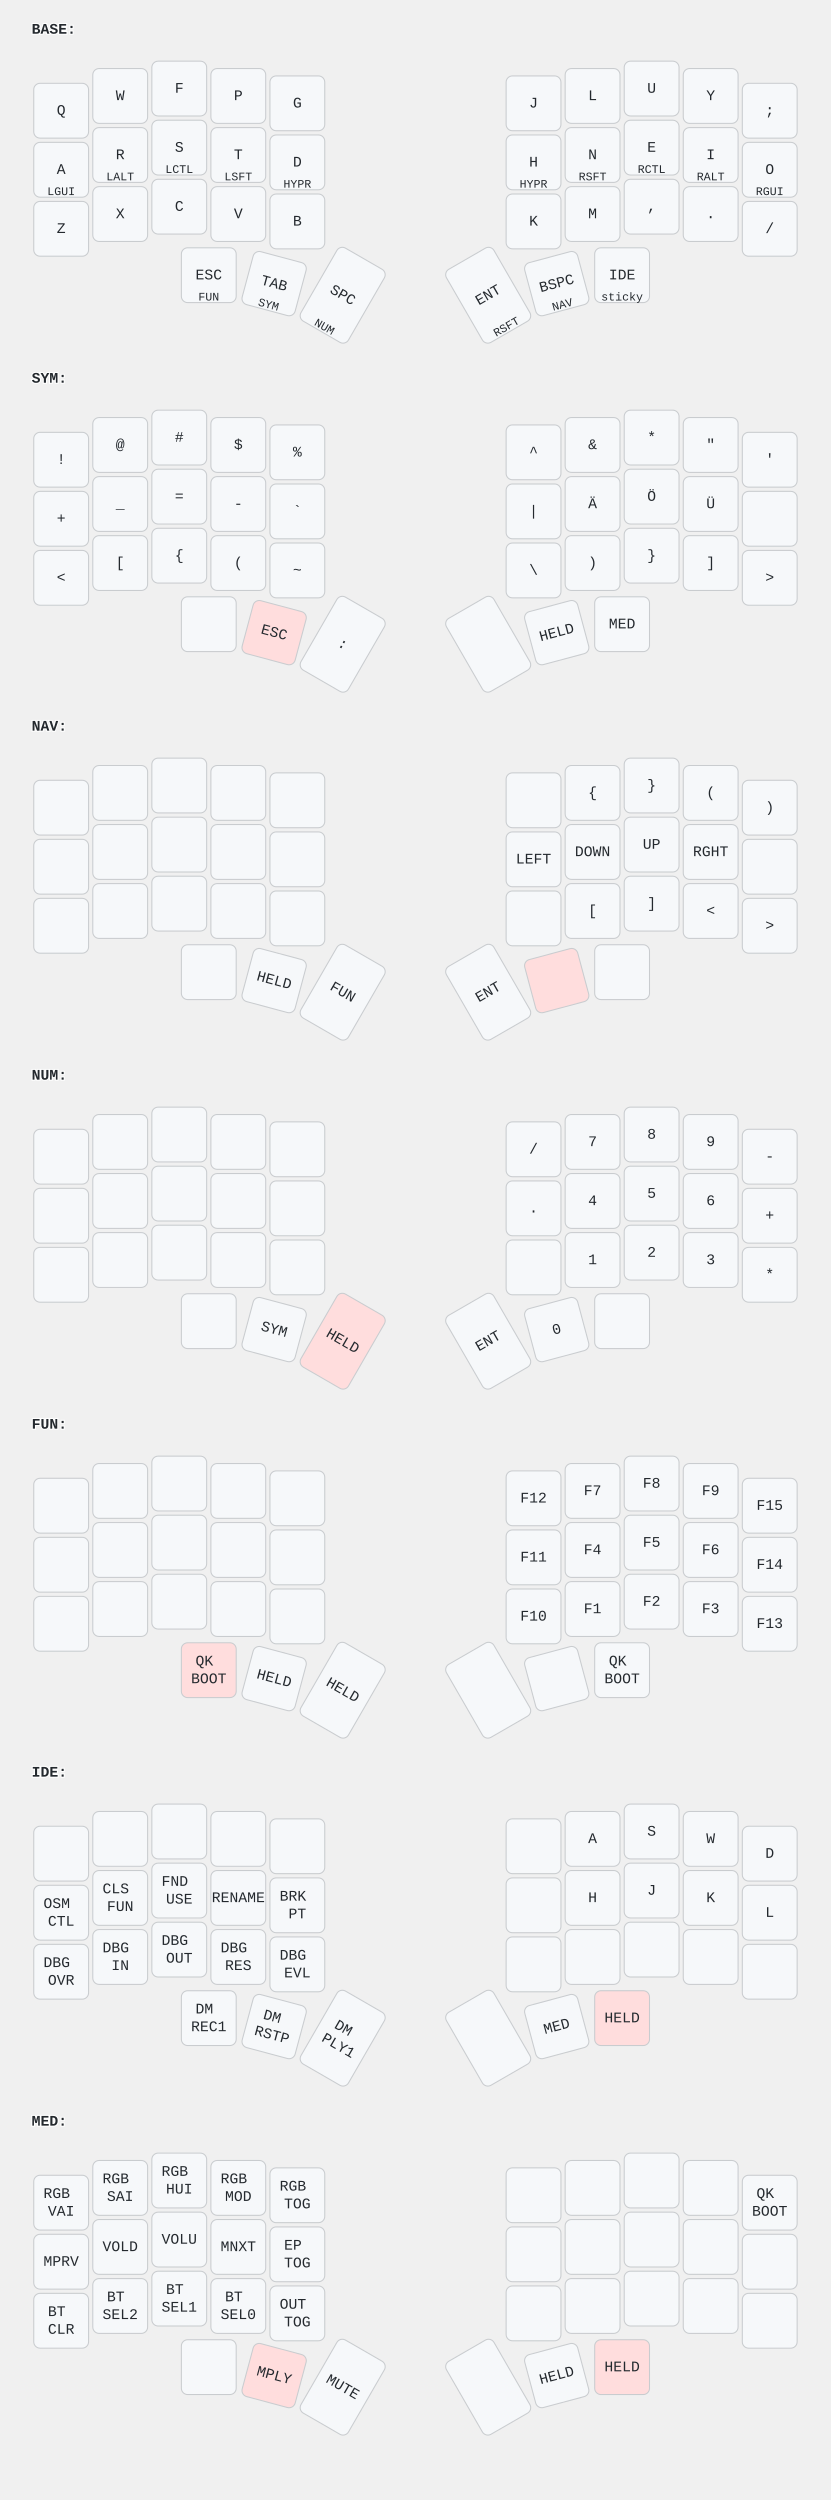
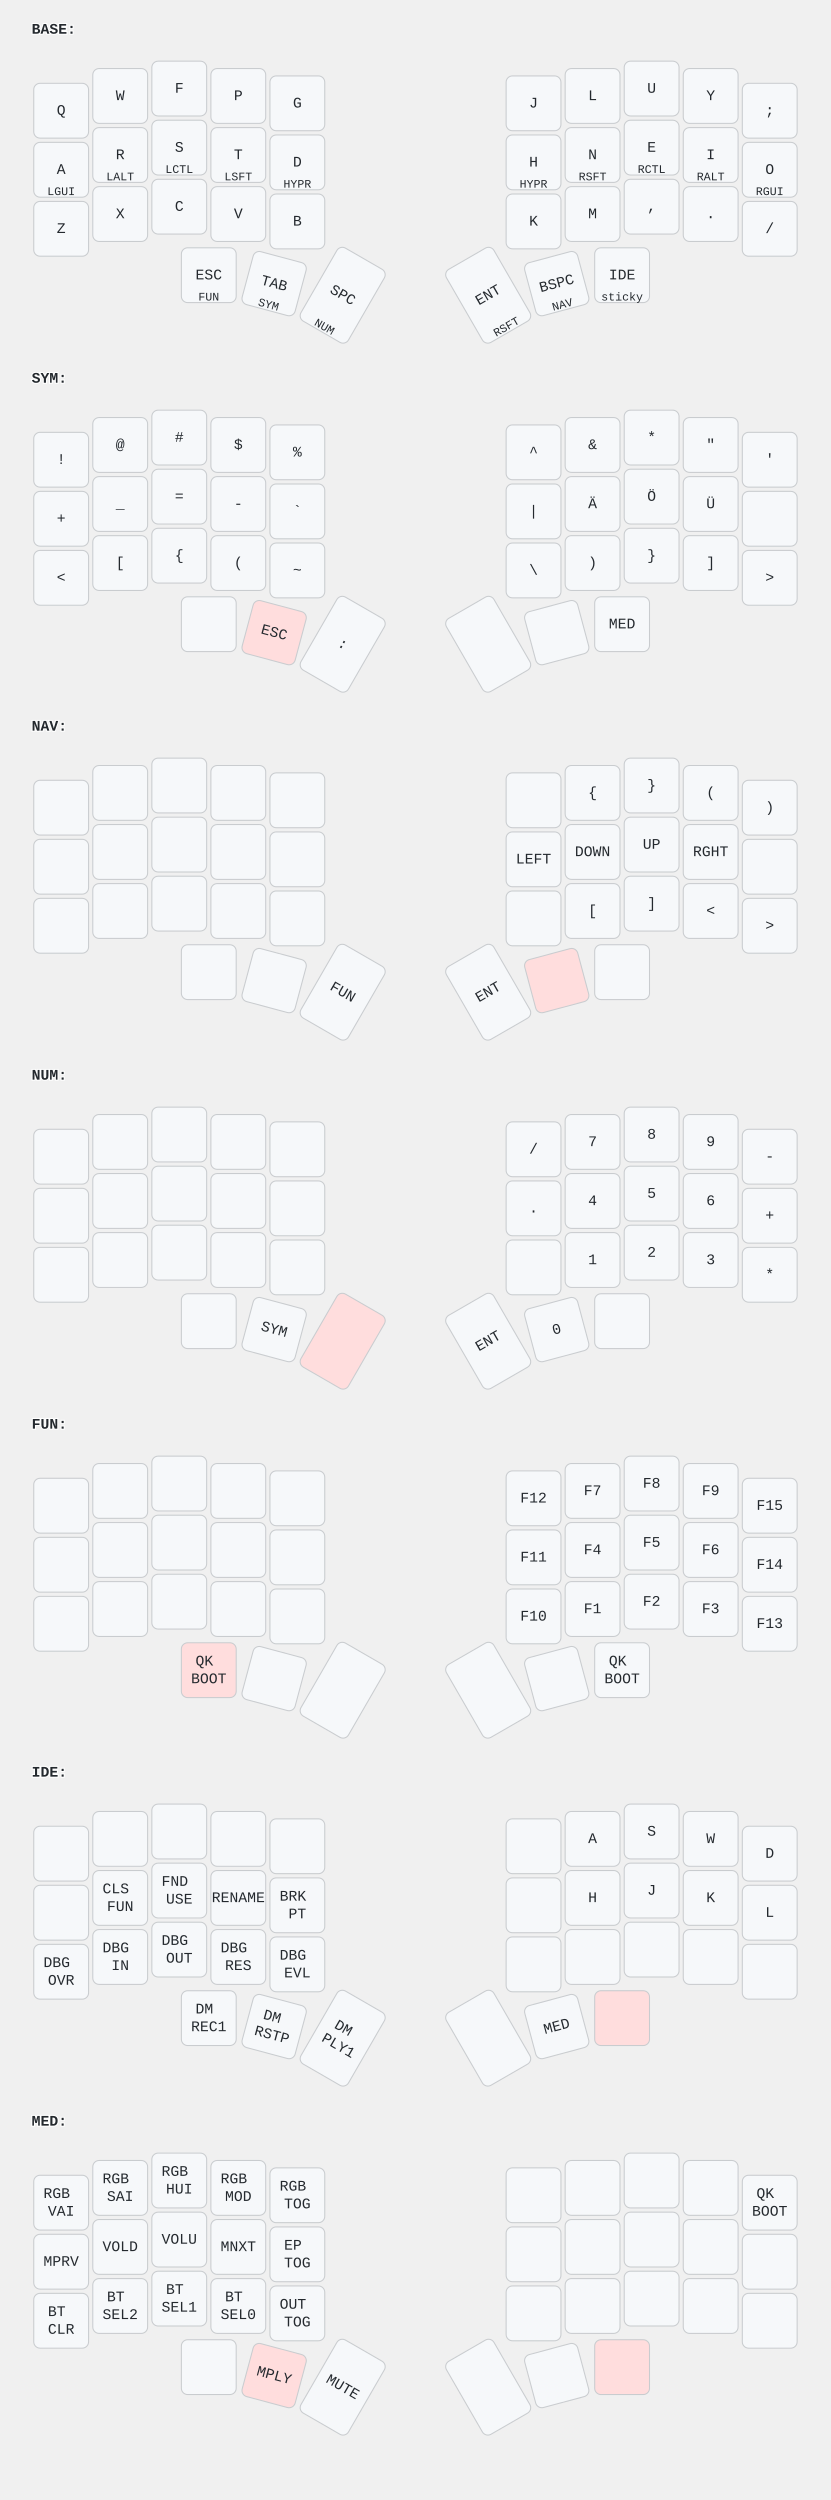
<svg xmlns="http://www.w3.org/2000/svg" width="788" height="2371" viewBox="0 0 788 2371" class="keymap">
  <style>/* inherit to force styles through use tags */
svg path {
    fill: inherit;
}

/* font and background color specifications */
svg.keymap {
    font-family: SFMono-Regular,Consolas,Liberation Mono,Menlo,monospace;
    font-size: 14px;
    font-kerning: normal;
    text-rendering: optimizeLegibility;
    fill: #24292e;
}

/* default key styling */
rect.key {
    fill: #f6f8fa;
    stroke: #c9cccf;
    stroke-width: 1;
}

/* default key side styling, only used is draw_key_sides is set */
rect.side {
    filter: brightness(90%);
}

/* color accent for combo boxes */
rect.combo, rect.combo-separate {
    fill: #cdf;
}

/* color accent for held keys */
rect.held, rect.combo.held {
    fill: #fdd;
}

/* color accent for ghost (optional) keys */
rect.ghost, rect.combo.ghost {
    stroke-dasharray: 4, 4;
    stroke-width: 2;
}

text {
    text-anchor: middle;
    dominant-baseline: middle;
}

/* styling for layer labels */
text.label {
    font-weight: bold;
    text-anchor: start;
    stroke: white;
    stroke-width: 2;
    paint-order: stroke;
}

/* styling for combo tap, and key hold/shifted label text */
text.combo, text.hold, text.shifted {
    font-size: 11px;
}

text.hold {
    text-anchor: middle;
    dominant-baseline: auto;
}

text.shifted {
    text-anchor: middle;
    dominant-baseline: hanging;
}

/* styling for hold/shifted label text in combo box */
text.combo.hold, text.combo.shifted {
    font-size: 8px;
}

/* lighter symbol for transparent keys */
text.trans {
    fill: #7b7e81;
}

/* styling for combo dendrons */
path.combo {
    stroke-width: 1;
    stroke: gray;
    fill: none;
}

/* Start Tabler Icons Cleanup */
/* cannot use height/width with glyphs */
.icon-tabler &gt; path {
    fill: inherit;
    stroke: inherit;
    stroke-width: 2;
}
/* hide tabler's default box */
.icon-tabler &gt; path[stroke="none"][fill="none"] {
    visibility: hidden;
}
/* End Tabler Icons Cleanup */
</style>
  <g transform="translate(30, 0)" class="layer-BASE">
    <text x="0" y="28" class="label">BASE:</text>
    <g transform="translate(0, 56)">
      <g transform="translate(28, 49)" class="key keypos-0">
        <rect rx="6" ry="6" x="-26" y="-26" width="52" height="52" class="key" />
        <text x="0" y="0" class="key tap">Q</text>
      </g>
      <g transform="translate(84, 35)" class="key keypos-1">
        <rect rx="6" ry="6" x="-26" y="-26" width="52" height="52" class="key" />
        <text x="0" y="0" class="key tap">W</text>
      </g>
      <g transform="translate(140, 28)" class="key keypos-2">
        <rect rx="6" ry="6" x="-26" y="-26" width="52" height="52" class="key" />
        <text x="0" y="0" class="key tap">F</text>
      </g>
      <g transform="translate(196, 35)" class="key keypos-3">
        <rect rx="6" ry="6" x="-26" y="-26" width="52" height="52" class="key" />
        <text x="0" y="0" class="key tap">P</text>
      </g>
      <g transform="translate(252, 42)" class="key keypos-4">
        <rect rx="6" ry="6" x="-26" y="-26" width="52" height="52" class="key" />
        <text x="0" y="0" class="key tap">G</text>
      </g>
      <g transform="translate(476, 42)" class="key keypos-5">
        <rect rx="6" ry="6" x="-26" y="-26" width="52" height="52" class="key" />
        <text x="0" y="0" class="key tap">J</text>
      </g>
      <g transform="translate(532, 35)" class="key keypos-6">
        <rect rx="6" ry="6" x="-26" y="-26" width="52" height="52" class="key" />
        <text x="0" y="0" class="key tap">L</text>
      </g>
      <g transform="translate(588, 28)" class="key keypos-7">
        <rect rx="6" ry="6" x="-26" y="-26" width="52" height="52" class="key" />
        <text x="0" y="0" class="key tap">U</text>
      </g>
      <g transform="translate(644, 35)" class="key keypos-8">
        <rect rx="6" ry="6" x="-26" y="-26" width="52" height="52" class="key" />
        <text x="0" y="0" class="key tap">Y</text>
      </g>
      <g transform="translate(700, 49)" class="key keypos-9">
        <rect rx="6" ry="6" x="-26" y="-26" width="52" height="52" class="key" />
        <text x="0" y="0" class="key tap">;</text>
      </g>
      <g transform="translate(28, 105)" class="key keypos-10">
        <rect rx="6" ry="6" x="-26" y="-26" width="52" height="52" class="key" />
        <text x="0" y="0" class="key tap">A</text>
        <text x="0" y="24" class="key hold">LGUI</text>
      </g>
      <g transform="translate(84, 91)" class="key keypos-11">
        <rect rx="6" ry="6" x="-26" y="-26" width="52" height="52" class="key" />
        <text x="0" y="0" class="key tap">R</text>
        <text x="0" y="24" class="key hold">LALT</text>
      </g>
      <g transform="translate(140, 84)" class="key keypos-12">
        <rect rx="6" ry="6" x="-26" y="-26" width="52" height="52" class="key" />
        <text x="0" y="0" class="key tap">S</text>
        <text x="0" y="24" class="key hold">LCTL</text>
      </g>
      <g transform="translate(196, 91)" class="key keypos-13">
        <rect rx="6" ry="6" x="-26" y="-26" width="52" height="52" class="key" />
        <text x="0" y="0" class="key tap">T</text>
        <text x="0" y="24" class="key hold">LSFT</text>
      </g>
      <g transform="translate(252, 98)" class="key keypos-14">
        <rect rx="6" ry="6" x="-26" y="-26" width="52" height="52" class="key" />
        <text x="0" y="0" class="key tap">D</text>
        <text x="0" y="24" class="key hold">HYPR</text>
      </g>
      <g transform="translate(476, 98)" class="key keypos-15">
        <rect rx="6" ry="6" x="-26" y="-26" width="52" height="52" class="key" />
        <text x="0" y="0" class="key tap">H</text>
        <text x="0" y="24" class="key hold">HYPR</text>
      </g>
      <g transform="translate(532, 91)" class="key keypos-16">
        <rect rx="6" ry="6" x="-26" y="-26" width="52" height="52" class="key" />
        <text x="0" y="0" class="key tap">N</text>
        <text x="0" y="24" class="key hold">RSFT</text>
      </g>
      <g transform="translate(588, 84)" class="key keypos-17">
        <rect rx="6" ry="6" x="-26" y="-26" width="52" height="52" class="key" />
        <text x="0" y="0" class="key tap">E</text>
        <text x="0" y="24" class="key hold">RCTL</text>
      </g>
      <g transform="translate(644, 91)" class="key keypos-18">
        <rect rx="6" ry="6" x="-26" y="-26" width="52" height="52" class="key" />
        <text x="0" y="0" class="key tap">I</text>
        <text x="0" y="24" class="key hold">RALT</text>
      </g>
      <g transform="translate(700, 105)" class="key keypos-19">
        <rect rx="6" ry="6" x="-26" y="-26" width="52" height="52" class="key" />
        <text x="0" y="0" class="key tap">O</text>
        <text x="0" y="24" class="key hold">RGUI</text>
      </g>
      <g transform="translate(28, 161)" class="key keypos-20">
        <rect rx="6" ry="6" x="-26" y="-26" width="52" height="52" class="key" />
        <text x="0" y="0" class="key tap">Z</text>
      </g>
      <g transform="translate(84, 147)" class="key keypos-21">
        <rect rx="6" ry="6" x="-26" y="-26" width="52" height="52" class="key" />
        <text x="0" y="0" class="key tap">X</text>
      </g>
      <g transform="translate(140, 140)" class="key keypos-22">
        <rect rx="6" ry="6" x="-26" y="-26" width="52" height="52" class="key" />
        <text x="0" y="0" class="key tap">C</text>
      </g>
      <g transform="translate(196, 147)" class="key keypos-23">
        <rect rx="6" ry="6" x="-26" y="-26" width="52" height="52" class="key" />
        <text x="0" y="0" class="key tap">V</text>
      </g>
      <g transform="translate(252, 154)" class="key keypos-24">
        <rect rx="6" ry="6" x="-26" y="-26" width="52" height="52" class="key" />
        <text x="0" y="0" class="key tap">B</text>
      </g>
      <g transform="translate(476, 154)" class="key keypos-25">
        <rect rx="6" ry="6" x="-26" y="-26" width="52" height="52" class="key" />
        <text x="0" y="0" class="key tap">K</text>
      </g>
      <g transform="translate(532, 147)" class="key keypos-26">
        <rect rx="6" ry="6" x="-26" y="-26" width="52" height="52" class="key" />
        <text x="0" y="0" class="key tap">M</text>
      </g>
      <g transform="translate(588, 140)" class="key keypos-27">
        <rect rx="6" ry="6" x="-26" y="-26" width="52" height="52" class="key" />
        <text x="0" y="0" class="key tap">,</text>
      </g>
      <g transform="translate(644, 147)" class="key keypos-28">
        <rect rx="6" ry="6" x="-26" y="-26" width="52" height="52" class="key" />
        <text x="0" y="0" class="key tap">.</text>
      </g>
      <g transform="translate(700, 161)" class="key keypos-29">
        <rect rx="6" ry="6" x="-26" y="-26" width="52" height="52" class="key" />
        <text x="0" y="0" class="key tap">/</text>
      </g>
      <g transform="translate(168, 205)" class="key keypos-30">
        <rect rx="6" ry="6" x="-26" y="-26" width="52" height="52" class="key" />
        <text x="0" y="0" class="key tap">ESC</text>
        <text x="0" y="24" class="key hold">FUN</text>
      </g>
      <g transform="translate(230, 213) rotate(15.0)" class="key keypos-31">
        <rect rx="6" ry="6" x="-26" y="-26" width="52" height="52" class="key" />
        <text x="0" y="0" class="key tap">TAB</text>
        <text x="0" y="24" class="key hold">SYM</text>
      </g>
      <g transform="translate(295, 224) rotate(30.0)" class="key keypos-32">
        <rect rx="6" ry="6" x="-26" y="-40" width="52" height="80" class="key" />
        <text x="0" y="0" class="key tap">SPC</text>
        <text x="0" y="38" class="key hold">NUM</text>
      </g>
      <g transform="translate(433, 224) rotate(-30.0)" class="key keypos-33">
        <rect rx="6" ry="6" x="-26" y="-40" width="52" height="80" class="key" />
        <text x="0" y="0" class="key tap">ENT</text>
        <text x="0" y="38" class="key hold">RSFT</text>
      </g>
      <g transform="translate(498, 213) rotate(-15.0)" class="key keypos-34">
        <rect rx="6" ry="6" x="-26" y="-26" width="52" height="52" class="key" />
        <text x="0" y="0" class="key tap">BSPC</text>
        <text x="0" y="24" class="key hold">NAV</text>
      </g>
      <g transform="translate(560, 205)" class="key keypos-35">
        <rect rx="6" ry="6" x="-26" y="-26" width="52" height="52" class="key" />
        <text x="0" y="0" class="key tap">IDE</text>
        <text x="0" y="24" class="key hold">sticky</text>
      </g>
    </g>
  </g>
  <g transform="translate(30, 331)" class="layer-SYM">
    <text x="0" y="28" class="label">SYM:</text>
    <g transform="translate(0, 56)">
      <g transform="translate(28, 49)" class="key keypos-0">
        <rect rx="6" ry="6" x="-26" y="-26" width="52" height="52" class="key" />
        <text x="0" y="0" class="key tap">!</text>
      </g>
      <g transform="translate(84, 35)" class="key keypos-1">
        <rect rx="6" ry="6" x="-26" y="-26" width="52" height="52" class="key" />
        <text x="0" y="0" class="key tap">@</text>
      </g>
      <g transform="translate(140, 28)" class="key keypos-2">
        <rect rx="6" ry="6" x="-26" y="-26" width="52" height="52" class="key" />
        <text x="0" y="0" class="key tap">#</text>
      </g>
      <g transform="translate(196, 35)" class="key keypos-3">
        <rect rx="6" ry="6" x="-26" y="-26" width="52" height="52" class="key" />
        <text x="0" y="0" class="key tap">$</text>
      </g>
      <g transform="translate(252, 42)" class="key keypos-4">
        <rect rx="6" ry="6" x="-26" y="-26" width="52" height="52" class="key" />
        <text x="0" y="0" class="key tap">%</text>
      </g>
      <g transform="translate(476, 42)" class="key keypos-5">
        <rect rx="6" ry="6" x="-26" y="-26" width="52" height="52" class="key" />
        <text x="0" y="0" class="key tap">^</text>
      </g>
      <g transform="translate(532, 35)" class="key keypos-6">
        <rect rx="6" ry="6" x="-26" y="-26" width="52" height="52" class="key" />
        <text x="0" y="0" class="key tap">&amp;</text>
      </g>
      <g transform="translate(588, 28)" class="key keypos-7">
        <rect rx="6" ry="6" x="-26" y="-26" width="52" height="52" class="key" />
        <text x="0" y="0" class="key tap">*</text>
      </g>
      <g transform="translate(644, 35)" class="key keypos-8">
        <rect rx="6" ry="6" x="-26" y="-26" width="52" height="52" class="key" />
        <text x="0" y="0" class="key tap">"</text>
      </g>
      <g transform="translate(700, 49)" class="key keypos-9">
        <rect rx="6" ry="6" x="-26" y="-26" width="52" height="52" class="key" />
        <text x="0" y="0" class="key tap">'</text>
      </g>
      <g transform="translate(28, 105)" class="key keypos-10">
        <rect rx="6" ry="6" x="-26" y="-26" width="52" height="52" class="key" />
        <text x="0" y="0" class="key tap">+</text>
      </g>
      <g transform="translate(84, 91)" class="key keypos-11">
        <rect rx="6" ry="6" x="-26" y="-26" width="52" height="52" class="key" />
        <text x="0" y="0" class="key tap">_</text>
      </g>
      <g transform="translate(140, 84)" class="key keypos-12">
        <rect rx="6" ry="6" x="-26" y="-26" width="52" height="52" class="key" />
        <text x="0" y="0" class="key tap">=</text>
      </g>
      <g transform="translate(196, 91)" class="key keypos-13">
        <rect rx="6" ry="6" x="-26" y="-26" width="52" height="52" class="key" />
        <text x="0" y="0" class="key tap">-</text>
      </g>
      <g transform="translate(252, 98)" class="key keypos-14">
        <rect rx="6" ry="6" x="-26" y="-26" width="52" height="52" class="key" />
        <text x="0" y="0" class="key tap">`</text>
      </g>
      <g transform="translate(476, 98)" class="key keypos-15">
        <rect rx="6" ry="6" x="-26" y="-26" width="52" height="52" class="key" />
        <text x="0" y="0" class="key tap">|</text>
      </g>
      <g transform="translate(532, 91)" class="key keypos-16">
        <rect rx="6" ry="6" x="-26" y="-26" width="52" height="52" class="key" />
        <text x="0" y="0" class="key tap">Ä</text>
      </g>
      <g transform="translate(588, 84)" class="key keypos-17">
        <rect rx="6" ry="6" x="-26" y="-26" width="52" height="52" class="key" />
        <text x="0" y="0" class="key tap">Ö</text>
      </g>
      <g transform="translate(644, 91)" class="key keypos-18">
        <rect rx="6" ry="6" x="-26" y="-26" width="52" height="52" class="key" />
        <text x="0" y="0" class="key tap">Ü</text>
      </g>
      <g transform="translate(700, 105)" class="key keypos-19">
        <rect rx="6" ry="6" x="-26" y="-26" width="52" height="52" class="key" />
      </g>
      <g transform="translate(28, 161)" class="key keypos-20">
        <rect rx="6" ry="6" x="-26" y="-26" width="52" height="52" class="key" />
        <text x="0" y="0" class="key tap">&lt;</text>
      </g>
      <g transform="translate(84, 147)" class="key keypos-21">
        <rect rx="6" ry="6" x="-26" y="-26" width="52" height="52" class="key" />
        <text x="0" y="0" class="key tap">[</text>
      </g>
      <g transform="translate(140, 140)" class="key keypos-22">
        <rect rx="6" ry="6" x="-26" y="-26" width="52" height="52" class="key" />
        <text x="0" y="0" class="key tap">{</text>
      </g>
      <g transform="translate(196, 147)" class="key keypos-23">
        <rect rx="6" ry="6" x="-26" y="-26" width="52" height="52" class="key" />
        <text x="0" y="0" class="key tap">(</text>
      </g>
      <g transform="translate(252, 154)" class="key keypos-24">
        <rect rx="6" ry="6" x="-26" y="-26" width="52" height="52" class="key" />
        <text x="0" y="0" class="key tap">~</text>
      </g>
      <g transform="translate(476, 154)" class="key keypos-25">
        <rect rx="6" ry="6" x="-26" y="-26" width="52" height="52" class="key" />
        <text x="0" y="0" class="key tap">\</text>
      </g>
      <g transform="translate(532, 147)" class="key keypos-26">
        <rect rx="6" ry="6" x="-26" y="-26" width="52" height="52" class="key" />
        <text x="0" y="0" class="key tap">)</text>
      </g>
      <g transform="translate(588, 140)" class="key keypos-27">
        <rect rx="6" ry="6" x="-26" y="-26" width="52" height="52" class="key" />
        <text x="0" y="0" class="key tap">}</text>
      </g>
      <g transform="translate(644, 147)" class="key keypos-28">
        <rect rx="6" ry="6" x="-26" y="-26" width="52" height="52" class="key" />
        <text x="0" y="0" class="key tap">]</text>
      </g>
      <g transform="translate(700, 161)" class="key keypos-29">
        <rect rx="6" ry="6" x="-26" y="-26" width="52" height="52" class="key" />
        <text x="0" y="0" class="key tap">&gt;</text>
      </g>
      <g transform="translate(168, 205)" class="key keypos-30">
        <rect rx="6" ry="6" x="-26" y="-26" width="52" height="52" class="key" />
      </g>
      <g transform="translate(230, 213) rotate(15.0)" class="key held keypos-31">
        <rect rx="6" ry="6" x="-26" y="-26" width="52" height="52" class="key held" />
        <text x="0" y="0" class="key held tap">ESC</text>
      </g>
      <g transform="translate(295, 224) rotate(30.0)" class="key keypos-32">
        <rect rx="6" ry="6" x="-26" y="-40" width="52" height="80" class="key" />
        <text x="0" y="0" class="key tap">:</text>
      </g>
      <g transform="translate(433, 224) rotate(-30.0)" class="key keypos-33">
        <rect rx="6" ry="6" x="-26" y="-40" width="52" height="80" class="key" />
      </g>
      <g transform="translate(498, 213) rotate(-15.0)" class="key keypos-34">
        <rect rx="6" ry="6" x="-26" y="-26" width="52" height="52" class="key" />
-         <text x="0" y="0" class="key tap">HELD</text>
      </g>
      <g transform="translate(560, 205)" class="key keypos-35">
        <rect rx="6" ry="6" x="-26" y="-26" width="52" height="52" class="key" />
        <text x="0" y="0" class="key tap">MED</text>
      </g>
    </g>
  </g>
  <g transform="translate(30, 661)" class="layer-NAV">
    <text x="0" y="28" class="label">NAV:</text>
    <g transform="translate(0, 56)">
      <g transform="translate(28, 49)" class="key keypos-0">
        <rect rx="6" ry="6" x="-26" y="-26" width="52" height="52" class="key" />
      </g>
      <g transform="translate(84, 35)" class="key keypos-1">
        <rect rx="6" ry="6" x="-26" y="-26" width="52" height="52" class="key" />
      </g>
      <g transform="translate(140, 28)" class="key keypos-2">
        <rect rx="6" ry="6" x="-26" y="-26" width="52" height="52" class="key" />
      </g>
      <g transform="translate(196, 35)" class="key keypos-3">
        <rect rx="6" ry="6" x="-26" y="-26" width="52" height="52" class="key" />
      </g>
      <g transform="translate(252, 42)" class="key keypos-4">
        <rect rx="6" ry="6" x="-26" y="-26" width="52" height="52" class="key" />
      </g>
      <g transform="translate(476, 42)" class="key keypos-5">
        <rect rx="6" ry="6" x="-26" y="-26" width="52" height="52" class="key" />
      </g>
      <g transform="translate(532, 35)" class="key keypos-6">
        <rect rx="6" ry="6" x="-26" y="-26" width="52" height="52" class="key" />
        <text x="0" y="0" class="key tap">{</text>
      </g>
      <g transform="translate(588, 28)" class="key keypos-7">
        <rect rx="6" ry="6" x="-26" y="-26" width="52" height="52" class="key" />
        <text x="0" y="0" class="key tap">}</text>
      </g>
      <g transform="translate(644, 35)" class="key keypos-8">
        <rect rx="6" ry="6" x="-26" y="-26" width="52" height="52" class="key" />
        <text x="0" y="0" class="key tap">(</text>
      </g>
      <g transform="translate(700, 49)" class="key keypos-9">
        <rect rx="6" ry="6" x="-26" y="-26" width="52" height="52" class="key" />
        <text x="0" y="0" class="key tap">)</text>
      </g>
      <g transform="translate(28, 105)" class="key keypos-10">
        <rect rx="6" ry="6" x="-26" y="-26" width="52" height="52" class="key" />
      </g>
      <g transform="translate(84, 91)" class="key keypos-11">
        <rect rx="6" ry="6" x="-26" y="-26" width="52" height="52" class="key" />
      </g>
      <g transform="translate(140, 84)" class="key keypos-12">
        <rect rx="6" ry="6" x="-26" y="-26" width="52" height="52" class="key" />
      </g>
      <g transform="translate(196, 91)" class="key keypos-13">
        <rect rx="6" ry="6" x="-26" y="-26" width="52" height="52" class="key" />
      </g>
      <g transform="translate(252, 98)" class="key keypos-14">
        <rect rx="6" ry="6" x="-26" y="-26" width="52" height="52" class="key" />
      </g>
      <g transform="translate(476, 98)" class="key keypos-15">
        <rect rx="6" ry="6" x="-26" y="-26" width="52" height="52" class="key" />
        <text x="0" y="0" class="key tap">LEFT</text>
      </g>
      <g transform="translate(532, 91)" class="key keypos-16">
        <rect rx="6" ry="6" x="-26" y="-26" width="52" height="52" class="key" />
        <text x="0" y="0" class="key tap">DOWN</text>
      </g>
      <g transform="translate(588, 84)" class="key keypos-17">
        <rect rx="6" ry="6" x="-26" y="-26" width="52" height="52" class="key" />
        <text x="0" y="0" class="key tap">UP</text>
      </g>
      <g transform="translate(644, 91)" class="key keypos-18">
        <rect rx="6" ry="6" x="-26" y="-26" width="52" height="52" class="key" />
        <text x="0" y="0" class="key tap">RGHT</text>
      </g>
      <g transform="translate(700, 105)" class="key keypos-19">
        <rect rx="6" ry="6" x="-26" y="-26" width="52" height="52" class="key" />
      </g>
      <g transform="translate(28, 161)" class="key keypos-20">
        <rect rx="6" ry="6" x="-26" y="-26" width="52" height="52" class="key" />
      </g>
      <g transform="translate(84, 147)" class="key keypos-21">
        <rect rx="6" ry="6" x="-26" y="-26" width="52" height="52" class="key" />
      </g>
      <g transform="translate(140, 140)" class="key keypos-22">
        <rect rx="6" ry="6" x="-26" y="-26" width="52" height="52" class="key" />
      </g>
      <g transform="translate(196, 147)" class="key keypos-23">
        <rect rx="6" ry="6" x="-26" y="-26" width="52" height="52" class="key" />
      </g>
      <g transform="translate(252, 154)" class="key keypos-24">
        <rect rx="6" ry="6" x="-26" y="-26" width="52" height="52" class="key" />
      </g>
      <g transform="translate(476, 154)" class="key keypos-25">
        <rect rx="6" ry="6" x="-26" y="-26" width="52" height="52" class="key" />
      </g>
      <g transform="translate(532, 147)" class="key keypos-26">
        <rect rx="6" ry="6" x="-26" y="-26" width="52" height="52" class="key" />
        <text x="0" y="0" class="key tap">[</text>
      </g>
      <g transform="translate(588, 140)" class="key keypos-27">
        <rect rx="6" ry="6" x="-26" y="-26" width="52" height="52" class="key" />
        <text x="0" y="0" class="key tap">]</text>
      </g>
      <g transform="translate(644, 147)" class="key keypos-28">
        <rect rx="6" ry="6" x="-26" y="-26" width="52" height="52" class="key" />
        <text x="0" y="0" class="key tap">&lt;</text>
      </g>
      <g transform="translate(700, 161)" class="key keypos-29">
        <rect rx="6" ry="6" x="-26" y="-26" width="52" height="52" class="key" />
        <text x="0" y="0" class="key tap">&gt;</text>
      </g>
      <g transform="translate(168, 205)" class="key keypos-30">
        <rect rx="6" ry="6" x="-26" y="-26" width="52" height="52" class="key" />
      </g>
      <g transform="translate(230, 213) rotate(15.0)" class="key keypos-31">
        <rect rx="6" ry="6" x="-26" y="-26" width="52" height="52" class="key" />
-         <text x="0" y="0" class="key tap">HELD</text>
      </g>
      <g transform="translate(295, 224) rotate(30.0)" class="key keypos-32">
        <rect rx="6" ry="6" x="-26" y="-40" width="52" height="80" class="key" />
        <text x="0" y="0" class="key tap">FUN</text>
      </g>
      <g transform="translate(433, 224) rotate(-30.0)" class="key keypos-33">
        <rect rx="6" ry="6" x="-26" y="-40" width="52" height="80" class="key" />
        <text x="0" y="0" class="key tap">ENT</text>
      </g>
      <g transform="translate(498, 213) rotate(-15.0)" class="key held keypos-34">
        <rect rx="6" ry="6" x="-26" y="-26" width="52" height="52" class="key held" />
      </g>
      <g transform="translate(560, 205)" class="key keypos-35">
        <rect rx="6" ry="6" x="-26" y="-26" width="52" height="52" class="key" />
      </g>
    </g>
  </g>
  <g transform="translate(30, 992)" class="layer-NUM">
    <text x="0" y="28" class="label">NUM:</text>
    <g transform="translate(0, 56)">
      <g transform="translate(28, 49)" class="key keypos-0">
        <rect rx="6" ry="6" x="-26" y="-26" width="52" height="52" class="key" />
      </g>
      <g transform="translate(84, 35)" class="key keypos-1">
        <rect rx="6" ry="6" x="-26" y="-26" width="52" height="52" class="key" />
      </g>
      <g transform="translate(140, 28)" class="key keypos-2">
        <rect rx="6" ry="6" x="-26" y="-26" width="52" height="52" class="key" />
      </g>
      <g transform="translate(196, 35)" class="key keypos-3">
        <rect rx="6" ry="6" x="-26" y="-26" width="52" height="52" class="key" />
      </g>
      <g transform="translate(252, 42)" class="key keypos-4">
        <rect rx="6" ry="6" x="-26" y="-26" width="52" height="52" class="key" />
      </g>
      <g transform="translate(476, 42)" class="key keypos-5">
        <rect rx="6" ry="6" x="-26" y="-26" width="52" height="52" class="key" />
        <text x="0" y="0" class="key tap">/</text>
      </g>
      <g transform="translate(532, 35)" class="key keypos-6">
        <rect rx="6" ry="6" x="-26" y="-26" width="52" height="52" class="key" />
        <text x="0" y="0" class="key tap">7</text>
      </g>
      <g transform="translate(588, 28)" class="key keypos-7">
        <rect rx="6" ry="6" x="-26" y="-26" width="52" height="52" class="key" />
        <text x="0" y="0" class="key tap">8</text>
      </g>
      <g transform="translate(644, 35)" class="key keypos-8">
        <rect rx="6" ry="6" x="-26" y="-26" width="52" height="52" class="key" />
        <text x="0" y="0" class="key tap">9</text>
      </g>
      <g transform="translate(700, 49)" class="key keypos-9">
        <rect rx="6" ry="6" x="-26" y="-26" width="52" height="52" class="key" />
        <text x="0" y="0" class="key tap">-</text>
      </g>
      <g transform="translate(28, 105)" class="key keypos-10">
        <rect rx="6" ry="6" x="-26" y="-26" width="52" height="52" class="key" />
      </g>
      <g transform="translate(84, 91)" class="key keypos-11">
        <rect rx="6" ry="6" x="-26" y="-26" width="52" height="52" class="key" />
      </g>
      <g transform="translate(140, 84)" class="key keypos-12">
        <rect rx="6" ry="6" x="-26" y="-26" width="52" height="52" class="key" />
      </g>
      <g transform="translate(196, 91)" class="key keypos-13">
        <rect rx="6" ry="6" x="-26" y="-26" width="52" height="52" class="key" />
      </g>
      <g transform="translate(252, 98)" class="key keypos-14">
        <rect rx="6" ry="6" x="-26" y="-26" width="52" height="52" class="key" />
      </g>
      <g transform="translate(476, 98)" class="key keypos-15">
        <rect rx="6" ry="6" x="-26" y="-26" width="52" height="52" class="key" />
        <text x="0" y="0" class="key tap">.</text>
      </g>
      <g transform="translate(532, 91)" class="key keypos-16">
        <rect rx="6" ry="6" x="-26" y="-26" width="52" height="52" class="key" />
        <text x="0" y="0" class="key tap">4</text>
      </g>
      <g transform="translate(588, 84)" class="key keypos-17">
        <rect rx="6" ry="6" x="-26" y="-26" width="52" height="52" class="key" />
        <text x="0" y="0" class="key tap">5</text>
      </g>
      <g transform="translate(644, 91)" class="key keypos-18">
        <rect rx="6" ry="6" x="-26" y="-26" width="52" height="52" class="key" />
        <text x="0" y="0" class="key tap">6</text>
      </g>
      <g transform="translate(700, 105)" class="key keypos-19">
        <rect rx="6" ry="6" x="-26" y="-26" width="52" height="52" class="key" />
        <text x="0" y="0" class="key tap">+</text>
      </g>
      <g transform="translate(28, 161)" class="key keypos-20">
        <rect rx="6" ry="6" x="-26" y="-26" width="52" height="52" class="key" />
      </g>
      <g transform="translate(84, 147)" class="key keypos-21">
        <rect rx="6" ry="6" x="-26" y="-26" width="52" height="52" class="key" />
      </g>
      <g transform="translate(140, 140)" class="key keypos-22">
        <rect rx="6" ry="6" x="-26" y="-26" width="52" height="52" class="key" />
      </g>
      <g transform="translate(196, 147)" class="key keypos-23">
        <rect rx="6" ry="6" x="-26" y="-26" width="52" height="52" class="key" />
      </g>
      <g transform="translate(252, 154)" class="key keypos-24">
        <rect rx="6" ry="6" x="-26" y="-26" width="52" height="52" class="key" />
      </g>
      <g transform="translate(476, 154)" class="key keypos-25">
        <rect rx="6" ry="6" x="-26" y="-26" width="52" height="52" class="key" />
      </g>
      <g transform="translate(532, 147)" class="key keypos-26">
        <rect rx="6" ry="6" x="-26" y="-26" width="52" height="52" class="key" />
        <text x="0" y="0" class="key tap">1</text>
      </g>
      <g transform="translate(588, 140)" class="key keypos-27">
        <rect rx="6" ry="6" x="-26" y="-26" width="52" height="52" class="key" />
        <text x="0" y="0" class="key tap">2</text>
      </g>
      <g transform="translate(644, 147)" class="key keypos-28">
        <rect rx="6" ry="6" x="-26" y="-26" width="52" height="52" class="key" />
        <text x="0" y="0" class="key tap">3</text>
      </g>
      <g transform="translate(700, 161)" class="key keypos-29">
        <rect rx="6" ry="6" x="-26" y="-26" width="52" height="52" class="key" />
        <text x="0" y="0" class="key tap">*</text>
      </g>
      <g transform="translate(168, 205)" class="key keypos-30">
        <rect rx="6" ry="6" x="-26" y="-26" width="52" height="52" class="key" />
      </g>
      <g transform="translate(230, 213) rotate(15.0)" class="key keypos-31">
        <rect rx="6" ry="6" x="-26" y="-26" width="52" height="52" class="key" />
        <text x="0" y="0" class="key tap">SYM</text>
      </g>
      <g transform="translate(295, 224) rotate(30.0)" class="key held keypos-32">
        <rect rx="6" ry="6" x="-26" y="-40" width="52" height="80" class="key held" />
-         <text x="0" y="0" class="key held tap">HELD</text>
      </g>
      <g transform="translate(433, 224) rotate(-30.0)" class="key keypos-33">
        <rect rx="6" ry="6" x="-26" y="-40" width="52" height="80" class="key" />
        <text x="0" y="0" class="key tap">ENT</text>
      </g>
      <g transform="translate(498, 213) rotate(-15.0)" class="key keypos-34">
        <rect rx="6" ry="6" x="-26" y="-26" width="52" height="52" class="key" />
        <text x="0" y="0" class="key tap">0</text>
      </g>
      <g transform="translate(560, 205)" class="key keypos-35">
        <rect rx="6" ry="6" x="-26" y="-26" width="52" height="52" class="key" />
      </g>
    </g>
  </g>
  <g transform="translate(30, 1323)" class="layer-FUN">
    <text x="0" y="28" class="label">FUN:</text>
    <g transform="translate(0, 56)">
      <g transform="translate(28, 49)" class="key keypos-0">
        <rect rx="6" ry="6" x="-26" y="-26" width="52" height="52" class="key" />
      </g>
      <g transform="translate(84, 35)" class="key keypos-1">
        <rect rx="6" ry="6" x="-26" y="-26" width="52" height="52" class="key" />
      </g>
      <g transform="translate(140, 28)" class="key keypos-2">
        <rect rx="6" ry="6" x="-26" y="-26" width="52" height="52" class="key" />
      </g>
      <g transform="translate(196, 35)" class="key keypos-3">
        <rect rx="6" ry="6" x="-26" y="-26" width="52" height="52" class="key" />
      </g>
      <g transform="translate(252, 42)" class="key keypos-4">
        <rect rx="6" ry="6" x="-26" y="-26" width="52" height="52" class="key" />
      </g>
      <g transform="translate(476, 42)" class="key keypos-5">
        <rect rx="6" ry="6" x="-26" y="-26" width="52" height="52" class="key" />
        <text x="0" y="0" class="key tap">F12</text>
      </g>
      <g transform="translate(532, 35)" class="key keypos-6">
        <rect rx="6" ry="6" x="-26" y="-26" width="52" height="52" class="key" />
        <text x="0" y="0" class="key tap">F7</text>
      </g>
      <g transform="translate(588, 28)" class="key keypos-7">
        <rect rx="6" ry="6" x="-26" y="-26" width="52" height="52" class="key" />
        <text x="0" y="0" class="key tap">F8</text>
      </g>
      <g transform="translate(644, 35)" class="key keypos-8">
        <rect rx="6" ry="6" x="-26" y="-26" width="52" height="52" class="key" />
        <text x="0" y="0" class="key tap">F9</text>
      </g>
      <g transform="translate(700, 49)" class="key keypos-9">
        <rect rx="6" ry="6" x="-26" y="-26" width="52" height="52" class="key" />
        <text x="0" y="0" class="key tap">F15</text>
      </g>
      <g transform="translate(28, 105)" class="key keypos-10">
        <rect rx="6" ry="6" x="-26" y="-26" width="52" height="52" class="key" />
      </g>
      <g transform="translate(84, 91)" class="key keypos-11">
        <rect rx="6" ry="6" x="-26" y="-26" width="52" height="52" class="key" />
      </g>
      <g transform="translate(140, 84)" class="key keypos-12">
        <rect rx="6" ry="6" x="-26" y="-26" width="52" height="52" class="key" />
      </g>
      <g transform="translate(196, 91)" class="key keypos-13">
        <rect rx="6" ry="6" x="-26" y="-26" width="52" height="52" class="key" />
      </g>
      <g transform="translate(252, 98)" class="key keypos-14">
        <rect rx="6" ry="6" x="-26" y="-26" width="52" height="52" class="key" />
      </g>
      <g transform="translate(476, 98)" class="key keypos-15">
        <rect rx="6" ry="6" x="-26" y="-26" width="52" height="52" class="key" />
        <text x="0" y="0" class="key tap">F11</text>
      </g>
      <g transform="translate(532, 91)" class="key keypos-16">
        <rect rx="6" ry="6" x="-26" y="-26" width="52" height="52" class="key" />
        <text x="0" y="0" class="key tap">F4</text>
      </g>
      <g transform="translate(588, 84)" class="key keypos-17">
        <rect rx="6" ry="6" x="-26" y="-26" width="52" height="52" class="key" />
        <text x="0" y="0" class="key tap">F5</text>
      </g>
      <g transform="translate(644, 91)" class="key keypos-18">
        <rect rx="6" ry="6" x="-26" y="-26" width="52" height="52" class="key" />
        <text x="0" y="0" class="key tap">F6</text>
      </g>
      <g transform="translate(700, 105)" class="key keypos-19">
        <rect rx="6" ry="6" x="-26" y="-26" width="52" height="52" class="key" />
        <text x="0" y="0" class="key tap">F14</text>
      </g>
      <g transform="translate(28, 161)" class="key keypos-20">
        <rect rx="6" ry="6" x="-26" y="-26" width="52" height="52" class="key" />
      </g>
      <g transform="translate(84, 147)" class="key keypos-21">
        <rect rx="6" ry="6" x="-26" y="-26" width="52" height="52" class="key" />
      </g>
      <g transform="translate(140, 140)" class="key keypos-22">
        <rect rx="6" ry="6" x="-26" y="-26" width="52" height="52" class="key" />
      </g>
      <g transform="translate(196, 147)" class="key keypos-23">
        <rect rx="6" ry="6" x="-26" y="-26" width="52" height="52" class="key" />
      </g>
      <g transform="translate(252, 154)" class="key keypos-24">
        <rect rx="6" ry="6" x="-26" y="-26" width="52" height="52" class="key" />
      </g>
      <g transform="translate(476, 154)" class="key keypos-25">
        <rect rx="6" ry="6" x="-26" y="-26" width="52" height="52" class="key" />
        <text x="0" y="0" class="key tap">F10</text>
      </g>
      <g transform="translate(532, 147)" class="key keypos-26">
        <rect rx="6" ry="6" x="-26" y="-26" width="52" height="52" class="key" />
        <text x="0" y="0" class="key tap">F1</text>
      </g>
      <g transform="translate(588, 140)" class="key keypos-27">
        <rect rx="6" ry="6" x="-26" y="-26" width="52" height="52" class="key" />
        <text x="0" y="0" class="key tap">F2</text>
      </g>
      <g transform="translate(644, 147)" class="key keypos-28">
        <rect rx="6" ry="6" x="-26" y="-26" width="52" height="52" class="key" />
        <text x="0" y="0" class="key tap">F3</text>
      </g>
      <g transform="translate(700, 161)" class="key keypos-29">
        <rect rx="6" ry="6" x="-26" y="-26" width="52" height="52" class="key" />
        <text x="0" y="0" class="key tap">F13</text>
      </g>
      <g transform="translate(168, 205)" class="key held keypos-30">
        <rect rx="6" ry="6" x="-26" y="-26" width="52" height="52" class="key held" />
        <text x="0" y="0" class="key held tap">
          <tspan x="0" dy="-0.6em">QK</tspan>
          <tspan x="0" dy="1.2em">BOOT</tspan>
        </text>
      </g>
      <g transform="translate(230, 213) rotate(15.0)" class="key keypos-31">
        <rect rx="6" ry="6" x="-26" y="-26" width="52" height="52" class="key" />
-         <text x="0" y="0" class="key tap">HELD</text>
      </g>
      <g transform="translate(295, 224) rotate(30.0)" class="key keypos-32">
        <rect rx="6" ry="6" x="-26" y="-40" width="52" height="80" class="key" />
-         <text x="0" y="0" class="key tap">HELD</text>
      </g>
      <g transform="translate(433, 224) rotate(-30.0)" class="key keypos-33">
        <rect rx="6" ry="6" x="-26" y="-40" width="52" height="80" class="key" />
      </g>
      <g transform="translate(498, 213) rotate(-15.0)" class="key keypos-34">
        <rect rx="6" ry="6" x="-26" y="-26" width="52" height="52" class="key" />
      </g>
      <g transform="translate(560, 205)" class="key keypos-35">
        <rect rx="6" ry="6" x="-26" y="-26" width="52" height="52" class="key" />
        <text x="0" y="0" class="key tap">
          <tspan x="0" dy="-0.6em">QK</tspan>
          <tspan x="0" dy="1.2em">BOOT</tspan>
        </text>
      </g>
    </g>
  </g>
  <g transform="translate(30, 1653)" class="layer-IDE">
    <text x="0" y="28" class="label">IDE:</text>
    <g transform="translate(0, 56)">
      <g transform="translate(28, 49)" class="key keypos-0">
        <rect rx="6" ry="6" x="-26" y="-26" width="52" height="52" class="key" />
      </g>
      <g transform="translate(84, 35)" class="key keypos-1">
        <rect rx="6" ry="6" x="-26" y="-26" width="52" height="52" class="key" />
      </g>
      <g transform="translate(140, 28)" class="key keypos-2">
        <rect rx="6" ry="6" x="-26" y="-26" width="52" height="52" class="key" />
      </g>
      <g transform="translate(196, 35)" class="key keypos-3">
        <rect rx="6" ry="6" x="-26" y="-26" width="52" height="52" class="key" />
      </g>
      <g transform="translate(252, 42)" class="key keypos-4">
        <rect rx="6" ry="6" x="-26" y="-26" width="52" height="52" class="key" />
      </g>
      <g transform="translate(476, 42)" class="key keypos-5">
        <rect rx="6" ry="6" x="-26" y="-26" width="52" height="52" class="key" />
      </g>
      <g transform="translate(532, 35)" class="key keypos-6">
        <rect rx="6" ry="6" x="-26" y="-26" width="52" height="52" class="key" />
        <text x="0" y="0" class="key tap">A</text>
      </g>
      <g transform="translate(588, 28)" class="key keypos-7">
        <rect rx="6" ry="6" x="-26" y="-26" width="52" height="52" class="key" />
        <text x="0" y="0" class="key tap">S</text>
      </g>
      <g transform="translate(644, 35)" class="key keypos-8">
        <rect rx="6" ry="6" x="-26" y="-26" width="52" height="52" class="key" />
        <text x="0" y="0" class="key tap">W</text>
      </g>
      <g transform="translate(700, 49)" class="key keypos-9">
        <rect rx="6" ry="6" x="-26" y="-26" width="52" height="52" class="key" />
        <text x="0" y="0" class="key tap">D</text>
      </g>
      <g transform="translate(28, 105)" class="key keypos-10">
        <rect rx="6" ry="6" x="-26" y="-26" width="52" height="52" class="key" />
-         <text x="0" y="0" class="key tap">
-           <tspan x="0" dy="-0.6em">OSM</tspan>
-           <tspan x="0" dy="1.2em">CTL</tspan>
-         </text>
      </g>
      <g transform="translate(84, 91)" class="key keypos-11">
        <rect rx="6" ry="6" x="-26" y="-26" width="52" height="52" class="key" />
        <text x="0" y="0" class="key tap">
          <tspan x="0" dy="-0.6em">CLS</tspan>
          <tspan x="0" dy="1.2em">FUN</tspan>
        </text>
      </g>
      <g transform="translate(140, 84)" class="key keypos-12">
        <rect rx="6" ry="6" x="-26" y="-26" width="52" height="52" class="key" />
        <text x="0" y="0" class="key tap">
          <tspan x="0" dy="-0.6em">FND</tspan>
          <tspan x="0" dy="1.2em">USE</tspan>
        </text>
      </g>
      <g transform="translate(196, 91)" class="key keypos-13">
        <rect rx="6" ry="6" x="-26" y="-26" width="52" height="52" class="key" />
        <text x="0" y="0" class="key tap">RENAME</text>
      </g>
      <g transform="translate(252, 98)" class="key keypos-14">
        <rect rx="6" ry="6" x="-26" y="-26" width="52" height="52" class="key" />
        <text x="0" y="0" class="key tap">
          <tspan x="0" dy="-0.6em">BRK</tspan>
          <tspan x="0" dy="1.2em">PT</tspan>
        </text>
      </g>
      <g transform="translate(476, 98)" class="key keypos-15">
        <rect rx="6" ry="6" x="-26" y="-26" width="52" height="52" class="key" />
      </g>
      <g transform="translate(532, 91)" class="key keypos-16">
        <rect rx="6" ry="6" x="-26" y="-26" width="52" height="52" class="key" />
        <text x="0" y="0" class="key tap">H</text>
      </g>
      <g transform="translate(588, 84)" class="key keypos-17">
        <rect rx="6" ry="6" x="-26" y="-26" width="52" height="52" class="key" />
        <text x="0" y="0" class="key tap">J</text>
      </g>
      <g transform="translate(644, 91)" class="key keypos-18">
        <rect rx="6" ry="6" x="-26" y="-26" width="52" height="52" class="key" />
        <text x="0" y="0" class="key tap">K</text>
      </g>
      <g transform="translate(700, 105)" class="key keypos-19">
        <rect rx="6" ry="6" x="-26" y="-26" width="52" height="52" class="key" />
        <text x="0" y="0" class="key tap">L</text>
      </g>
      <g transform="translate(28, 161)" class="key keypos-20">
        <rect rx="6" ry="6" x="-26" y="-26" width="52" height="52" class="key" />
        <text x="0" y="0" class="key tap">
          <tspan x="0" dy="-0.6em">DBG</tspan>
          <tspan x="0" dy="1.2em">OVR</tspan>
        </text>
      </g>
      <g transform="translate(84, 147)" class="key keypos-21">
        <rect rx="6" ry="6" x="-26" y="-26" width="52" height="52" class="key" />
        <text x="0" y="0" class="key tap">
          <tspan x="0" dy="-0.6em">DBG</tspan>
          <tspan x="0" dy="1.2em">IN</tspan>
        </text>
      </g>
      <g transform="translate(140, 140)" class="key keypos-22">
        <rect rx="6" ry="6" x="-26" y="-26" width="52" height="52" class="key" />
        <text x="0" y="0" class="key tap">
          <tspan x="0" dy="-0.6em">DBG</tspan>
          <tspan x="0" dy="1.2em">OUT</tspan>
        </text>
      </g>
      <g transform="translate(196, 147)" class="key keypos-23">
        <rect rx="6" ry="6" x="-26" y="-26" width="52" height="52" class="key" />
        <text x="0" y="0" class="key tap">
          <tspan x="0" dy="-0.6em">DBG</tspan>
          <tspan x="0" dy="1.2em">RES</tspan>
        </text>
      </g>
      <g transform="translate(252, 154)" class="key keypos-24">
        <rect rx="6" ry="6" x="-26" y="-26" width="52" height="52" class="key" />
        <text x="0" y="0" class="key tap">
          <tspan x="0" dy="-0.6em">DBG</tspan>
          <tspan x="0" dy="1.2em">EVL</tspan>
        </text>
      </g>
      <g transform="translate(476, 154)" class="key keypos-25">
        <rect rx="6" ry="6" x="-26" y="-26" width="52" height="52" class="key" />
      </g>
      <g transform="translate(532, 147)" class="key keypos-26">
        <rect rx="6" ry="6" x="-26" y="-26" width="52" height="52" class="key" />
      </g>
      <g transform="translate(588, 140)" class="key keypos-27">
        <rect rx="6" ry="6" x="-26" y="-26" width="52" height="52" class="key" />
      </g>
      <g transform="translate(644, 147)" class="key keypos-28">
        <rect rx="6" ry="6" x="-26" y="-26" width="52" height="52" class="key" />
      </g>
      <g transform="translate(700, 161)" class="key keypos-29">
        <rect rx="6" ry="6" x="-26" y="-26" width="52" height="52" class="key" />
      </g>
      <g transform="translate(168, 205)" class="key keypos-30">
        <rect rx="6" ry="6" x="-26" y="-26" width="52" height="52" class="key" />
        <text x="0" y="0" class="key tap">
          <tspan x="0" dy="-0.6em">DM</tspan>
          <tspan x="0" dy="1.2em">REC1</tspan>
        </text>
      </g>
      <g transform="translate(230, 213) rotate(15.0)" class="key keypos-31">
        <rect rx="6" ry="6" x="-26" y="-26" width="52" height="52" class="key" />
        <text x="0" y="0" class="key tap">
          <tspan x="0" dy="-0.6em">DM</tspan>
          <tspan x="0" dy="1.2em">RSTP</tspan>
        </text>
      </g>
      <g transform="translate(295, 224) rotate(30.0)" class="key keypos-32">
        <rect rx="6" ry="6" x="-26" y="-40" width="52" height="80" class="key" />
        <text x="0" y="0" class="key tap">
          <tspan x="0" dy="-0.6em">DM</tspan>
          <tspan x="0" dy="1.2em">PLY1</tspan>
        </text>
      </g>
      <g transform="translate(433, 224) rotate(-30.0)" class="key keypos-33">
        <rect rx="6" ry="6" x="-26" y="-40" width="52" height="80" class="key" />
      </g>
      <g transform="translate(498, 213) rotate(-15.0)" class="key keypos-34">
        <rect rx="6" ry="6" x="-26" y="-26" width="52" height="52" class="key" />
        <text x="0" y="0" class="key tap">MED</text>
      </g>
      <g transform="translate(560, 205)" class="key held keypos-35">
        <rect rx="6" ry="6" x="-26" y="-26" width="52" height="52" class="key held" />
-         <text x="0" y="0" class="key held tap">HELD</text>
      </g>
    </g>
  </g>
  <g transform="translate(30, 1984)" class="layer-MED">
    <text x="0" y="28" class="label">MED:</text>
    <g transform="translate(0, 56)">
      <g transform="translate(28, 49)" class="key keypos-0">
        <rect rx="6" ry="6" x="-26" y="-26" width="52" height="52" class="key" />
        <text x="0" y="0" class="key tap">
          <tspan x="0" dy="-0.6em">RGB</tspan>
          <tspan x="0" dy="1.2em">VAI</tspan>
        </text>
      </g>
      <g transform="translate(84, 35)" class="key keypos-1">
        <rect rx="6" ry="6" x="-26" y="-26" width="52" height="52" class="key" />
        <text x="0" y="0" class="key tap">
          <tspan x="0" dy="-0.6em">RGB</tspan>
          <tspan x="0" dy="1.2em">SAI</tspan>
        </text>
      </g>
      <g transform="translate(140, 28)" class="key keypos-2">
        <rect rx="6" ry="6" x="-26" y="-26" width="52" height="52" class="key" />
        <text x="0" y="0" class="key tap">
          <tspan x="0" dy="-0.6em">RGB</tspan>
          <tspan x="0" dy="1.2em">HUI</tspan>
        </text>
      </g>
      <g transform="translate(196, 35)" class="key keypos-3">
        <rect rx="6" ry="6" x="-26" y="-26" width="52" height="52" class="key" />
        <text x="0" y="0" class="key tap">
          <tspan x="0" dy="-0.6em">RGB</tspan>
          <tspan x="0" dy="1.2em">MOD</tspan>
        </text>
      </g>
      <g transform="translate(252, 42)" class="key keypos-4">
        <rect rx="6" ry="6" x="-26" y="-26" width="52" height="52" class="key" />
        <text x="0" y="0" class="key tap">
          <tspan x="0" dy="-0.6em">RGB</tspan>
          <tspan x="0" dy="1.2em">TOG</tspan>
        </text>
      </g>
      <g transform="translate(476, 42)" class="key keypos-5">
        <rect rx="6" ry="6" x="-26" y="-26" width="52" height="52" class="key" />
      </g>
      <g transform="translate(532, 35)" class="key keypos-6">
        <rect rx="6" ry="6" x="-26" y="-26" width="52" height="52" class="key" />
      </g>
      <g transform="translate(588, 28)" class="key keypos-7">
        <rect rx="6" ry="6" x="-26" y="-26" width="52" height="52" class="key" />
      </g>
      <g transform="translate(644, 35)" class="key keypos-8">
        <rect rx="6" ry="6" x="-26" y="-26" width="52" height="52" class="key" />
      </g>
      <g transform="translate(700, 49)" class="key keypos-9">
        <rect rx="6" ry="6" x="-26" y="-26" width="52" height="52" class="key" />
        <text x="0" y="0" class="key tap">
          <tspan x="0" dy="-0.6em">QK</tspan>
          <tspan x="0" dy="1.2em">BOOT</tspan>
        </text>
      </g>
      <g transform="translate(28, 105)" class="key keypos-10">
        <rect rx="6" ry="6" x="-26" y="-26" width="52" height="52" class="key" />
        <text x="0" y="0" class="key tap">MPRV</text>
      </g>
      <g transform="translate(84, 91)" class="key keypos-11">
        <rect rx="6" ry="6" x="-26" y="-26" width="52" height="52" class="key" />
        <text x="0" y="0" class="key tap">VOLD</text>
      </g>
      <g transform="translate(140, 84)" class="key keypos-12">
        <rect rx="6" ry="6" x="-26" y="-26" width="52" height="52" class="key" />
        <text x="0" y="0" class="key tap">VOLU</text>
      </g>
      <g transform="translate(196, 91)" class="key keypos-13">
        <rect rx="6" ry="6" x="-26" y="-26" width="52" height="52" class="key" />
        <text x="0" y="0" class="key tap">MNXT</text>
      </g>
      <g transform="translate(252, 98)" class="key keypos-14">
        <rect rx="6" ry="6" x="-26" y="-26" width="52" height="52" class="key" />
        <text x="0" y="0" class="key tap">
          <tspan x="0" dy="-0.6em">EP</tspan>
          <tspan x="0" dy="1.2em">TOG</tspan>
        </text>
      </g>
      <g transform="translate(476, 98)" class="key keypos-15">
        <rect rx="6" ry="6" x="-26" y="-26" width="52" height="52" class="key" />
      </g>
      <g transform="translate(532, 91)" class="key keypos-16">
        <rect rx="6" ry="6" x="-26" y="-26" width="52" height="52" class="key" />
      </g>
      <g transform="translate(588, 84)" class="key keypos-17">
        <rect rx="6" ry="6" x="-26" y="-26" width="52" height="52" class="key" />
      </g>
      <g transform="translate(644, 91)" class="key keypos-18">
        <rect rx="6" ry="6" x="-26" y="-26" width="52" height="52" class="key" />
      </g>
      <g transform="translate(700, 105)" class="key keypos-19">
        <rect rx="6" ry="6" x="-26" y="-26" width="52" height="52" class="key" />
      </g>
      <g transform="translate(28, 161)" class="key keypos-20">
        <rect rx="6" ry="6" x="-26" y="-26" width="52" height="52" class="key" />
        <text x="0" y="0" class="key tap">
          <tspan x="0" dy="-0.6em">BT</tspan>
          <tspan x="0" dy="1.2em">CLR</tspan>
        </text>
      </g>
      <g transform="translate(84, 147)" class="key keypos-21">
        <rect rx="6" ry="6" x="-26" y="-26" width="52" height="52" class="key" />
        <text x="0" y="0" class="key tap">
          <tspan x="0" dy="-0.6em">BT</tspan>
          <tspan x="0" dy="1.2em">SEL2</tspan>
        </text>
      </g>
      <g transform="translate(140, 140)" class="key keypos-22">
        <rect rx="6" ry="6" x="-26" y="-26" width="52" height="52" class="key" />
        <text x="0" y="0" class="key tap">
          <tspan x="0" dy="-0.6em">BT</tspan>
          <tspan x="0" dy="1.2em">SEL1</tspan>
        </text>
      </g>
      <g transform="translate(196, 147)" class="key keypos-23">
        <rect rx="6" ry="6" x="-26" y="-26" width="52" height="52" class="key" />
        <text x="0" y="0" class="key tap">
          <tspan x="0" dy="-0.6em">BT</tspan>
          <tspan x="0" dy="1.2em">SEL0</tspan>
        </text>
      </g>
      <g transform="translate(252, 154)" class="key keypos-24">
        <rect rx="6" ry="6" x="-26" y="-26" width="52" height="52" class="key" />
        <text x="0" y="0" class="key tap">
          <tspan x="0" dy="-0.6em">OUT</tspan>
          <tspan x="0" dy="1.2em">TOG</tspan>
        </text>
      </g>
      <g transform="translate(476, 154)" class="key keypos-25">
        <rect rx="6" ry="6" x="-26" y="-26" width="52" height="52" class="key" />
      </g>
      <g transform="translate(532, 147)" class="key keypos-26">
        <rect rx="6" ry="6" x="-26" y="-26" width="52" height="52" class="key" />
      </g>
      <g transform="translate(588, 140)" class="key keypos-27">
        <rect rx="6" ry="6" x="-26" y="-26" width="52" height="52" class="key" />
      </g>
      <g transform="translate(644, 147)" class="key keypos-28">
        <rect rx="6" ry="6" x="-26" y="-26" width="52" height="52" class="key" />
      </g>
      <g transform="translate(700, 161)" class="key keypos-29">
        <rect rx="6" ry="6" x="-26" y="-26" width="52" height="52" class="key" />
      </g>
      <g transform="translate(168, 205)" class="key keypos-30">
        <rect rx="6" ry="6" x="-26" y="-26" width="52" height="52" class="key" />
      </g>
      <g transform="translate(230, 213) rotate(15.0)" class="key held keypos-31">
        <rect rx="6" ry="6" x="-26" y="-26" width="52" height="52" class="key held" />
        <text x="0" y="0" class="key held tap">MPLY</text>
      </g>
      <g transform="translate(295, 224) rotate(30.0)" class="key keypos-32">
        <rect rx="6" ry="6" x="-26" y="-40" width="52" height="80" class="key" />
        <text x="0" y="0" class="key tap">MUTE</text>
      </g>
      <g transform="translate(433, 224) rotate(-30.0)" class="key keypos-33">
        <rect rx="6" ry="6" x="-26" y="-40" width="52" height="80" class="key" />
      </g>
      <g transform="translate(498, 213) rotate(-15.0)" class="key keypos-34">
        <rect rx="6" ry="6" x="-26" y="-26" width="52" height="52" class="key" />
-         <text x="0" y="0" class="key tap">HELD</text>
      </g>
      <g transform="translate(560, 205)" class="key held keypos-35">
        <rect rx="6" ry="6" x="-26" y="-26" width="52" height="52" class="key held" />
-         <text x="0" y="0" class="key held tap">HELD</text>
      </g>
    </g>
  </g>
</svg>
